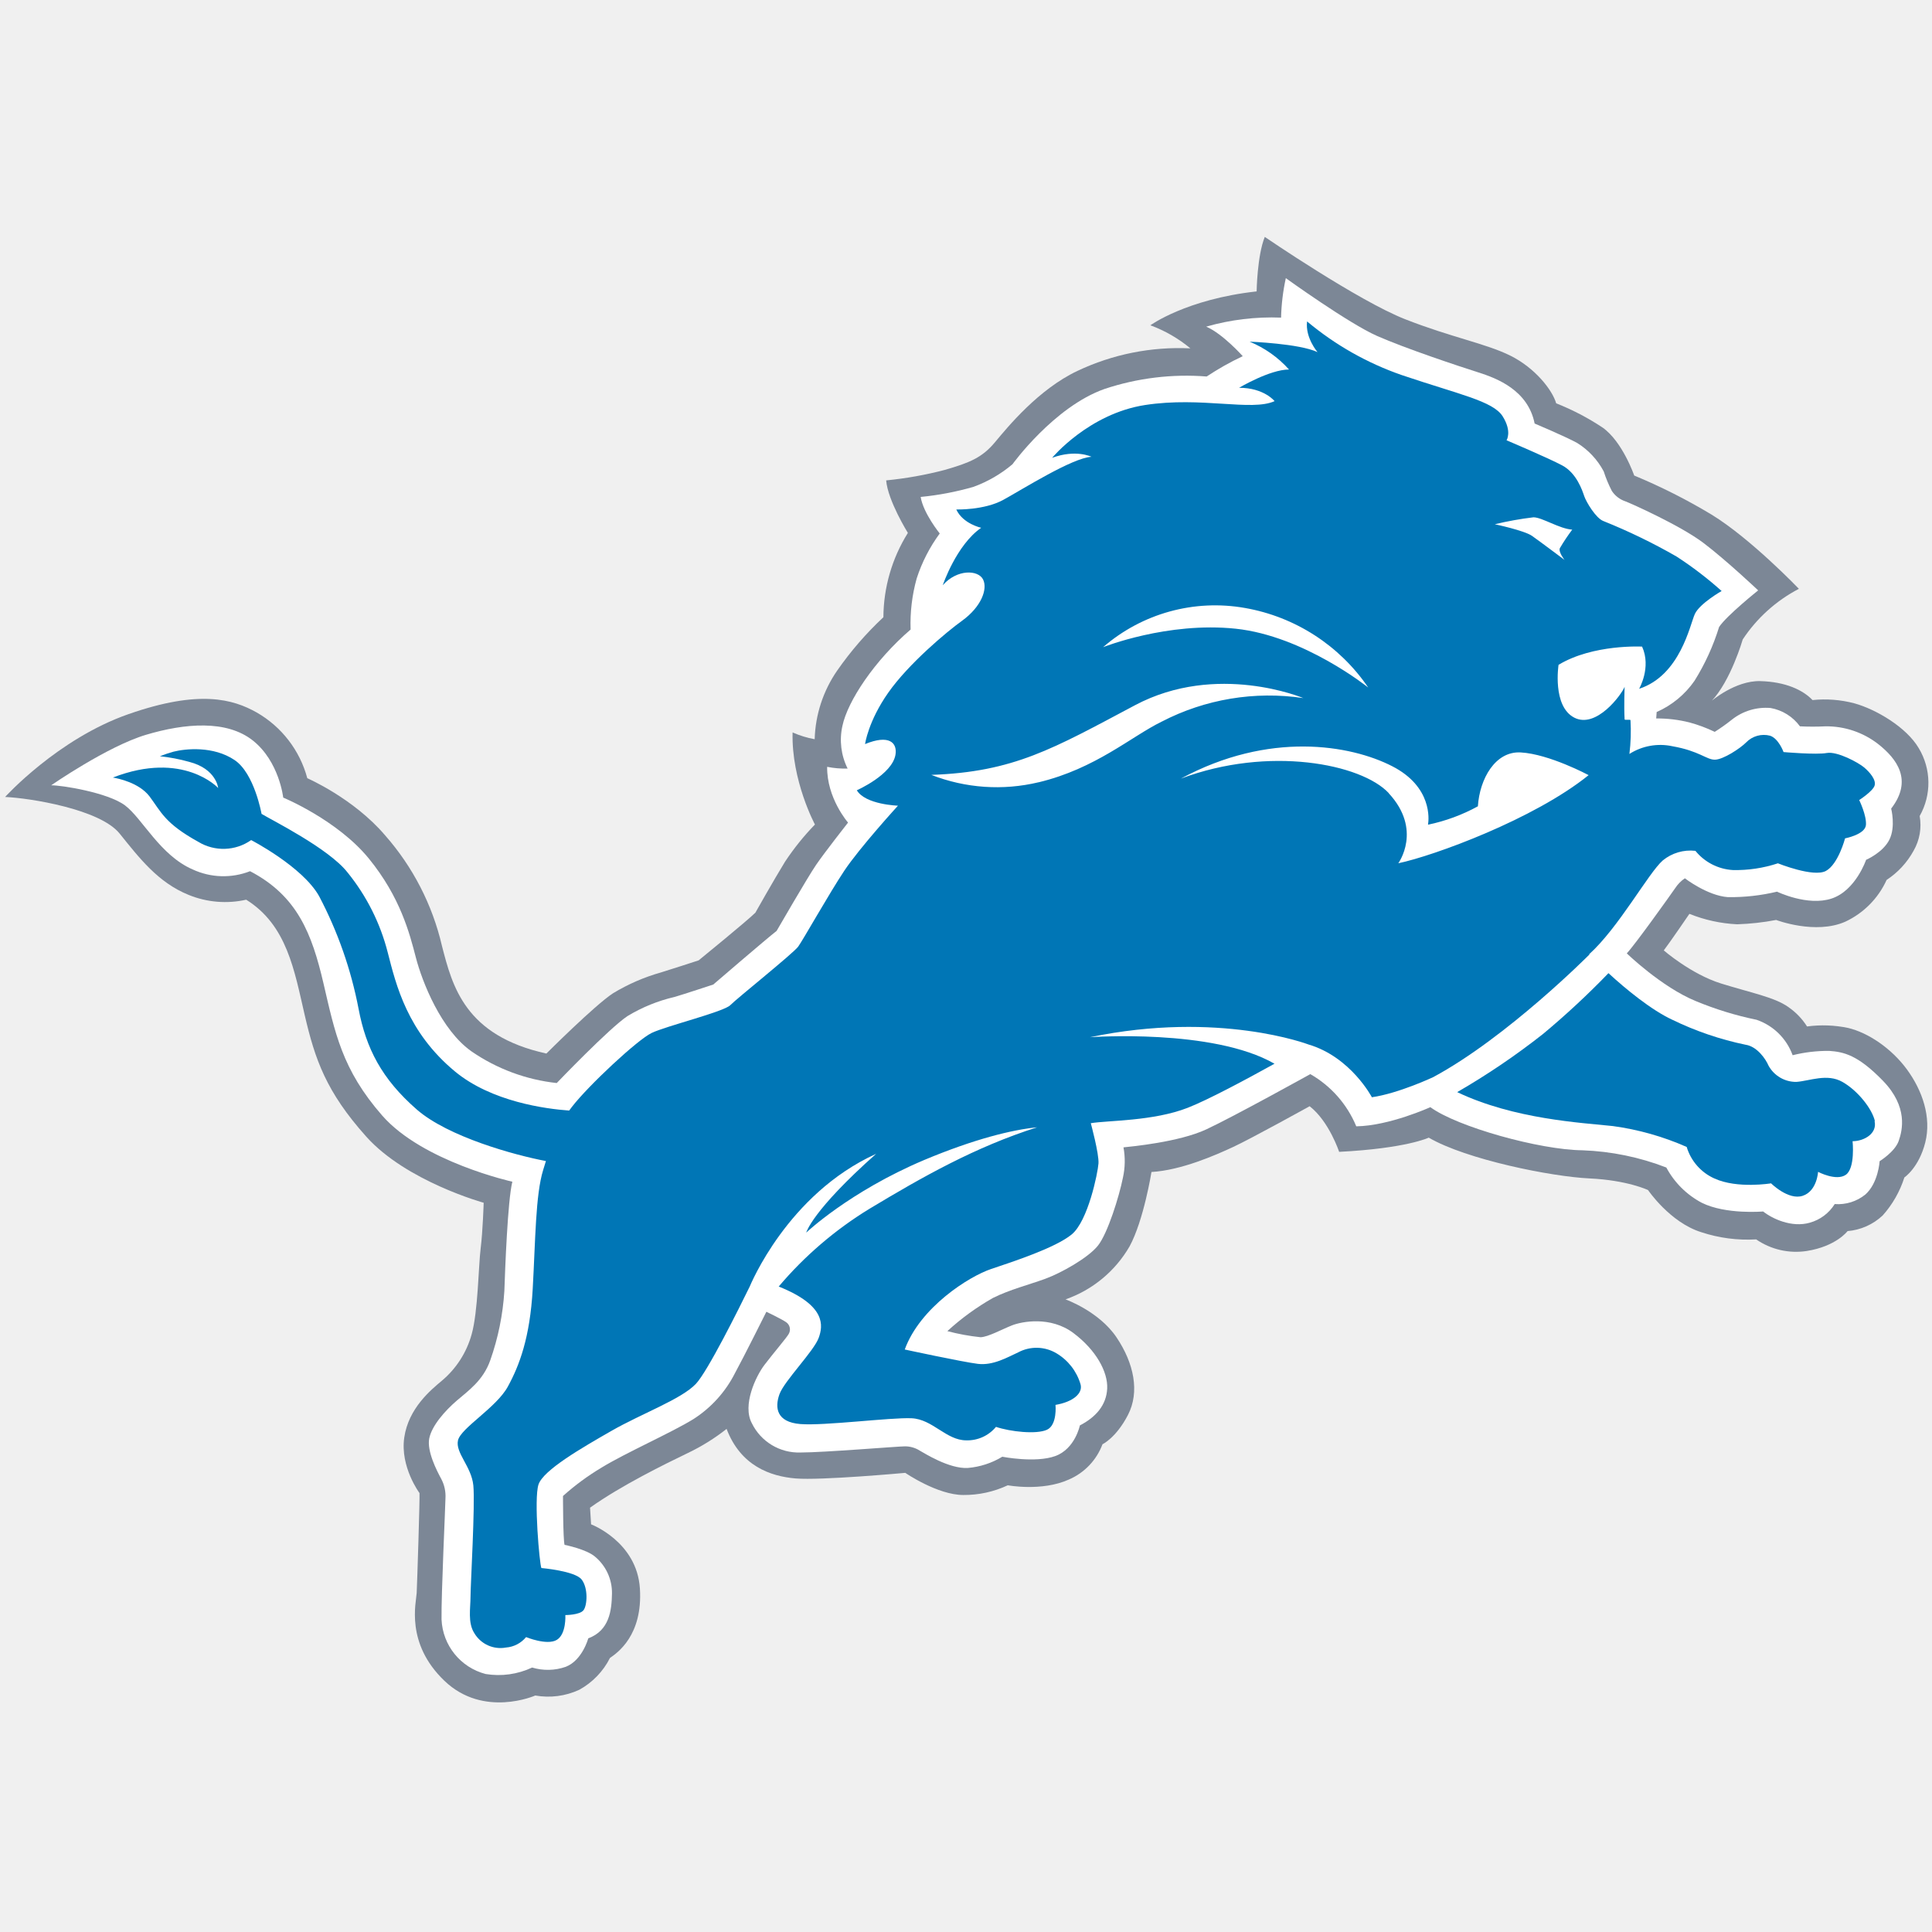
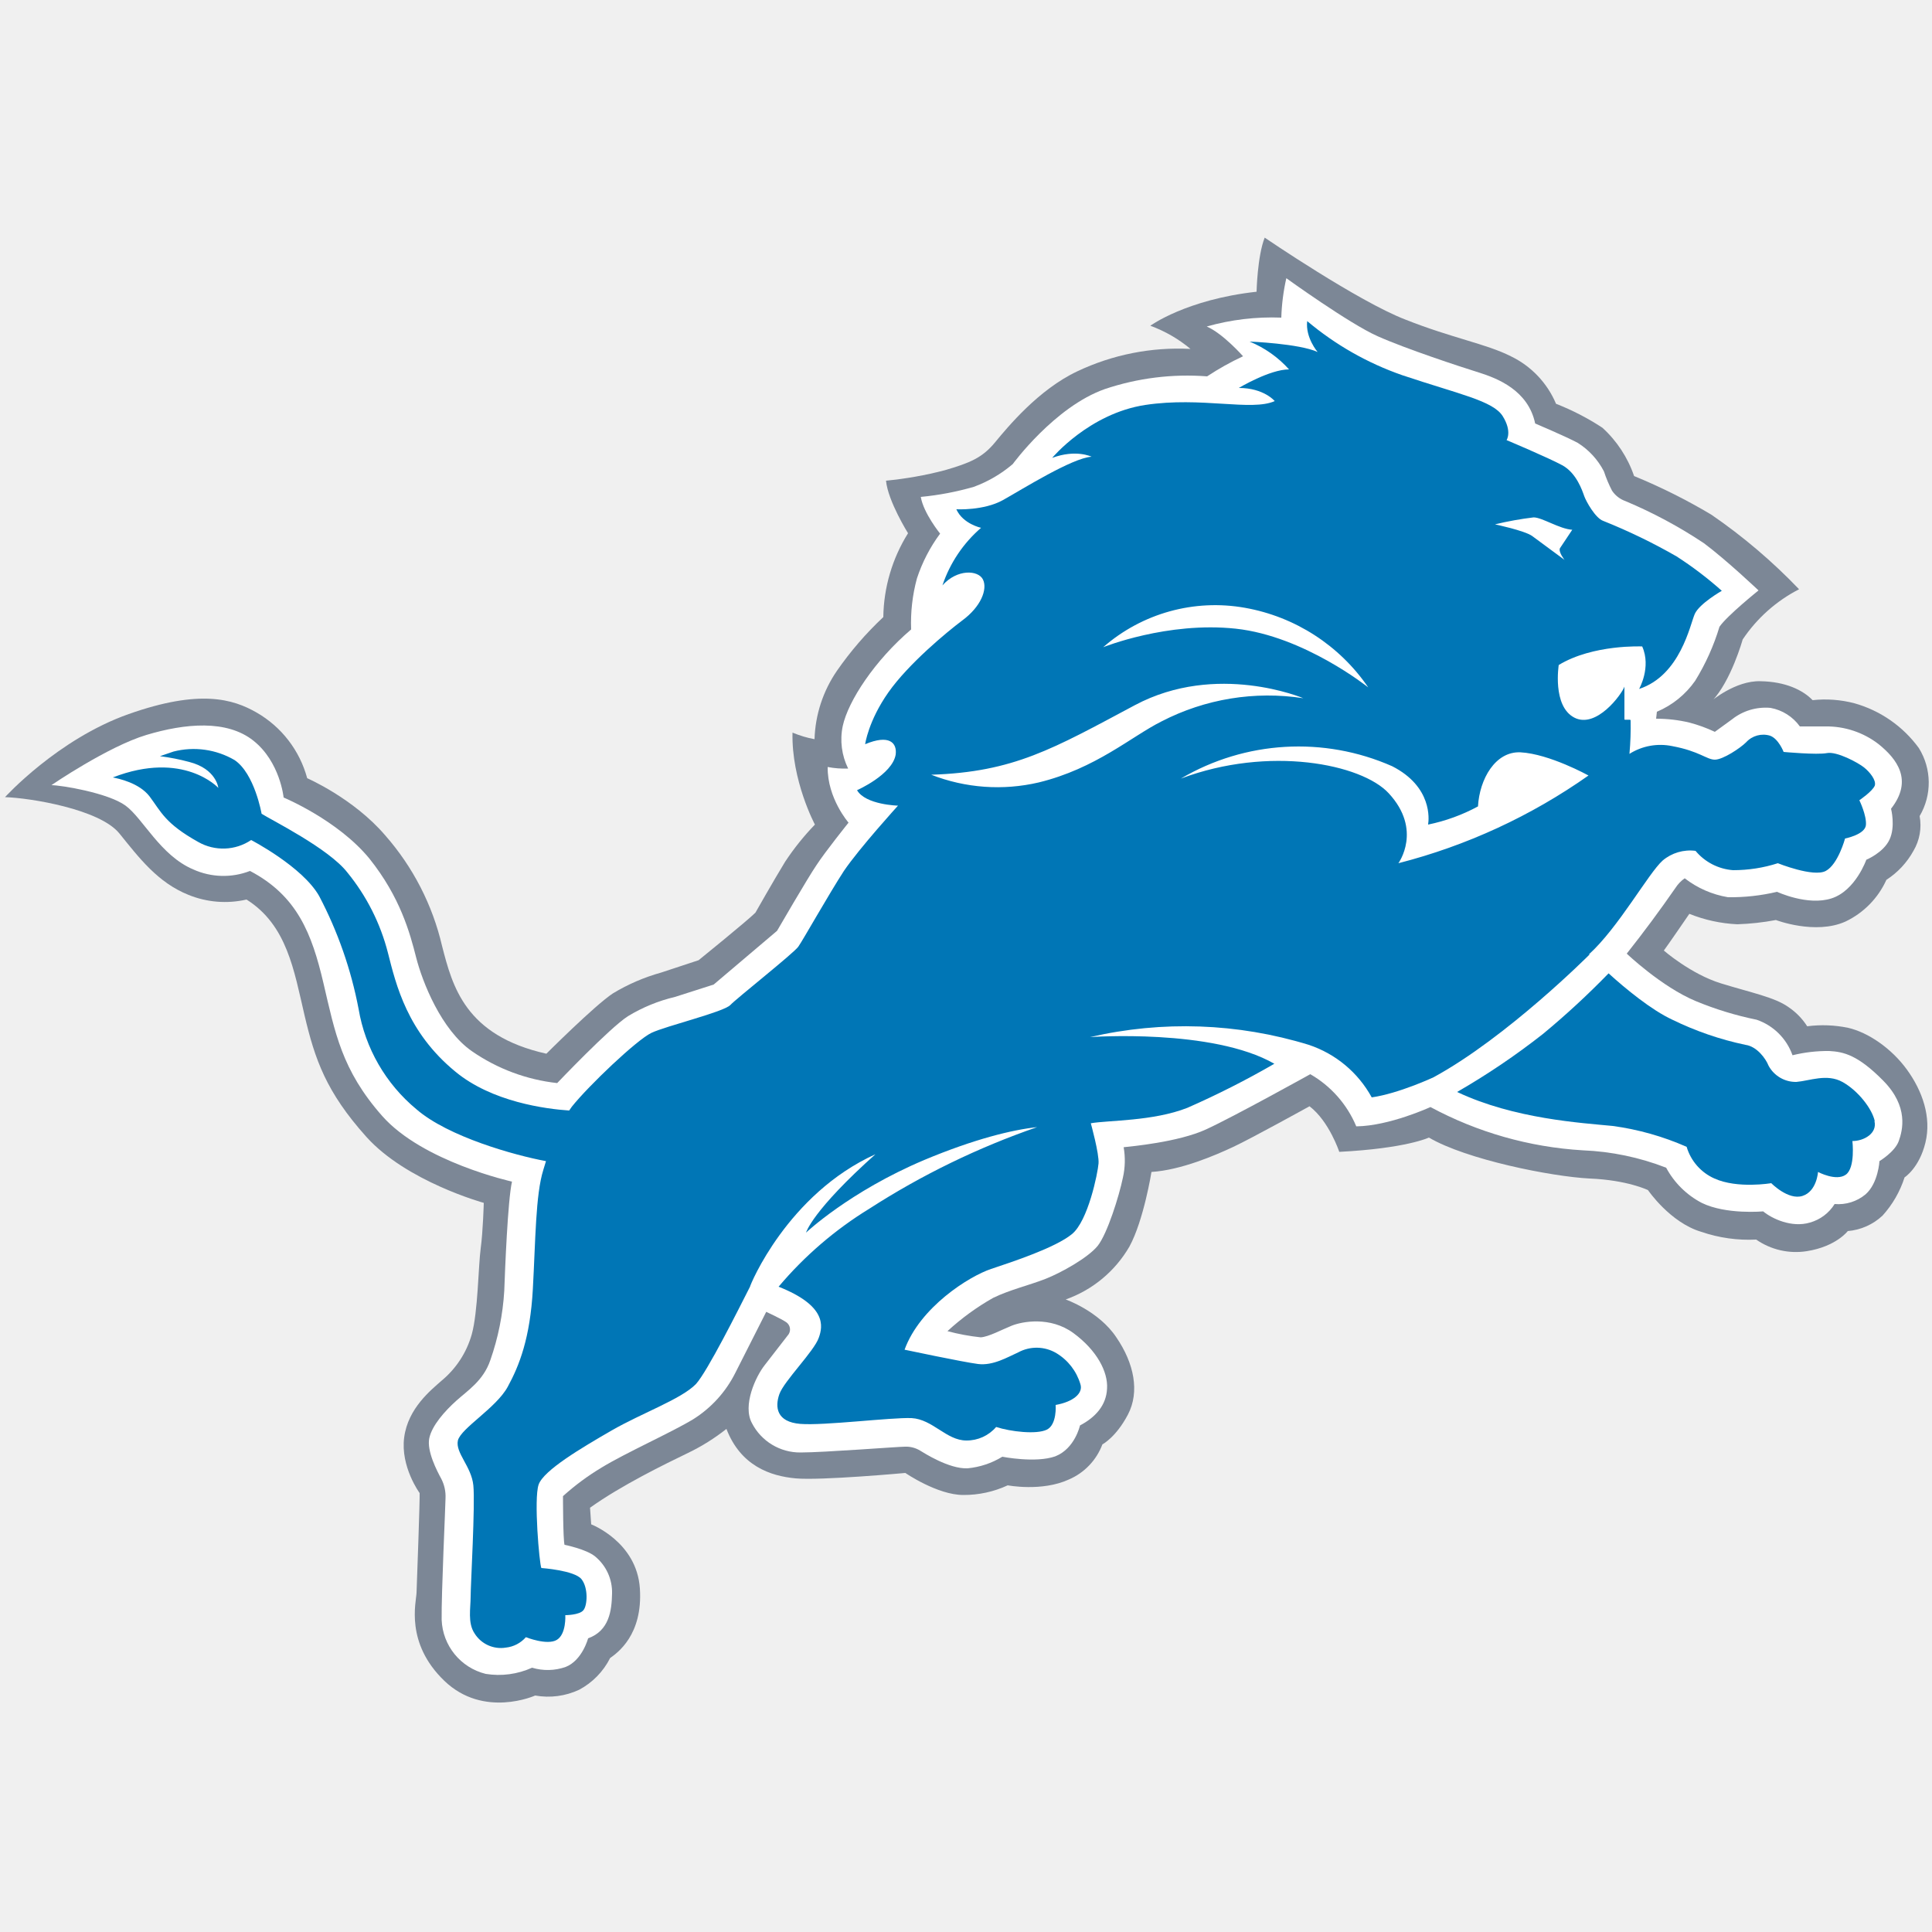
<svg xmlns="http://www.w3.org/2000/svg" viewBox="0 0 500 500">
-   <path fill="#7c8796" d="M442.824 181.501s6.23-5.404 12.744-5.228c6.513.175 11.027 2.283 13.513 4.904a30.2 30.2 0 0 1 10.81.838c5.636 1.553 13.514 6.201 16.677 11.605a17.4 17.4 0 0 1 .243 17.564 13.3 13.3 0 0 1-1.568 8.971 21.2 21.2 0 0 1-6.986 7.566 21.96 21.96 0 0 1-10.69 10.809c-7.743 3.431-17.905-.446-17.905-.446a64.6 64.6 0 0 1-10.094 1.121 37.9 37.9 0 0 1-12.352-2.702s-5.189 7.606-6.635 9.457c0 0 7.081 6.161 14.865 8.58 7.784 2.418 13.81 3.54 17.351 6.066a17.4 17.4 0 0 1 4.865 5.04 31.5 31.5 0 0 1 10.595.378c5.202 1.216 11.257 5.296 15.243 10.727s6.405 12.362 4.757 18.915-5.406 9.052-5.406 9.052a27.1 27.1 0 0 1-5.608 9.836 15.1 15.1 0 0 1-9.094 4.053s-2.933 3.945-10.568 5.148a18.18 18.18 0 0 1-13.081-3 38.3 38.3 0 0 1-14.216-1.864c-8.108-2.527-13.77-10.903-13.77-10.903s-5.325-2.554-15.163-3.013c-9.837-.46-31.81-4.864-41.594-10.552 0 0-5.757 2.783-23.19 3.675 0 0-2.58-7.863-7.635-11.808 0 0-14.986 8.309-19.716 10.511s-13.513 6.053-21.216 6.512c0 0-2 12.497-5.662 19.24a30.9 30.9 0 0 1-16.581 13.726s8.635 3.067 13.175 9.795c4.541 6.729 6.068 14.146 2.987 20.104s-6.595 7.593-6.595 7.593a16.05 16.05 0 0 1-8.743 9.147c-6.986 3.134-15.77 1.472-15.77 1.472a26.6 26.6 0 0 1-11.514 2.513c-6.662 0-15.013-5.728-15.013-5.728s-21.852 2-28.379 1.446-14.202-3.216-17.864-12.822a53 53 0 0 1-9.946 6.201c-5.96 2.878-17.27 8.404-25.392 14.186l.27 4.31s11.865 4.472 12.635 16.618c.77 12.147-5.865 16.66-7.743 17.956a19.35 19.35 0 0 1-7.946 8.242 19.15 19.15 0 0 1-11.392 1.486s-13.351 5.917-23.513-3.81-7.298-20.266-7.176-22.752.838-24.806.73-25.832c0 0-5.054-6.756-3.946-14.376s6.96-12.376 9.716-14.686a24.04 24.04 0 0 0 7.73-12.038c1.648-5.85 1.77-17.793 2.324-22.211s.784-11.822.784-11.822-20-5.512-30.392-17.118-13.27-19.996-15.933-31.48c-2.662-11.484-4.567-23.252-15.135-29.831a24.9 24.9 0 0 1-14.865-1.23c-7.96-3.202-12.824-9.606-17.905-15.902s-23.19-9.174-29.622-9.457c0 0 13.595-15.038 31.946-21.442 18.352-6.404 27.027-3.864 33.149-.432a27.9 27.9 0 0 1 13.108 17.023s11.96 5.175 20.149 14.794a65.8 65.8 0 0 1 14.702 28.603c2.703 10.51 5.987 23.224 27.027 27.858 0 0 12.487-12.483 17.23-15.59a50.3 50.3 0 0 1 12.433-5.405c1.702-.5 9.743-3.121 9.743-3.121s12.621-10.282 14.675-12.335c0 0 4.703-8.35 7.69-13.214a66.7 66.7 0 0 1 7.73-9.606s-6.122-11.376-5.784-23.832c1.829.81 3.748 1.4 5.716 1.756a32.84 32.84 0 0 1 5.797-17.726 86.5 86.5 0 0 1 11.987-13.848 41.55 41.55 0 0 1 6.337-21.82s-5.175-8.296-5.621-13.592a97 97 0 0 0 15.135-2.702c6.527-1.878 9.716-3.202 13.04-7.188 3.325-3.985 11.257-13.686 21.325-18.442a61.36 61.36 0 0 1 29.23-5.836 35.3 35.3 0 0 0-10.352-5.972s9.27-6.755 27.5-8.768c0 0 .135-9.242 2.108-14.105 0 0 24.217 16.564 36.365 21.32 12.149 4.755 20.987 6.295 27.284 9.457 6.297 3.161 10.743 8.782 11.77 12.294a64.5 64.5 0 0 1 11.987 6.256c5.189 3.648 8.202 12.43 8.202 12.43a151 151 0 0 1 19.987 10.092c10.149 6.188 22.635 19.226 22.635 19.226a39.1 39.1 0 0 0-14.54 13.105s-3.068 10.7-8.109 15.983" />
-   <path fill="#fff" d="M428.622 185.933c2.892-.02 5.775.325 8.58 1.026a37.6 37.6 0 0 1 6.568 2.446 50 50 0 0 0 4.46-3.175 14.14 14.14 0 0 1 9.986-3 12 12 0 0 1 7.608 4.743q3.305.165 6.608 0a21.8 21.8 0 0 1 13.73 4.66c4.69 3.73 8.973 9.256 3.27 16.633 0 0 1.217 4.674-.459 8.038-1.676 3.365-6.027 5.215-6.027 5.215s-2.703 7.972-8.932 10.025-14.122-1.783-14.122-1.783a51.7 51.7 0 0 1-12.703 1.419c-5.324-.379-11.148-4.878-11.148-4.878a9 9 0 0 0-2.487 2.527c-1.23 1.783-10.392 14.632-12.54 16.902 0 0 8.972 8.714 17.85 12.348a86.4 86.4 0 0 0 15.73 4.837 15.15 15.15 0 0 1 9.338 9.174 38 38 0 0 1 9.46-1.122c3.743.27 7.392 1.014 13.919 7.742s5.054 12.808 4.054 15.605c-1 2.796-4.92 5.201-4.92 5.201s-.323 5.634-3.688 8.62a11.22 11.22 0 0 1-7.933 2.473 11.1 11.1 0 0 1-6.446 4.823c-4.689 1.351-9.73-1.04-12.08-2.905 0 0-9.622.851-15.866-2.243a22.1 22.1 0 0 1-9.189-9.133 66.8 66.8 0 0 0-21.689-4.458c-11.027-.095-32.432-6.053-39.378-11.16 0 0-10.622 4.837-19.176 4.958a27.82 27.82 0 0 0-11.892-13.51s-19.824 10.997-26.932 14.307-19.595 4.459-21.42 4.648a19.7 19.7 0 0 1-.148 7.863c-.973 4.85-3.932 14.39-6.46 17.564-2.526 3.175-9.54 7.093-13.648 8.593s-9.243 2.81-13.514 4.945a64.4 64.4 0 0 0-11.81 8.593 56 56 0 0 0 8.608 1.58c1.986-.08 5.54-2.053 8.108-3.067 2.567-1.013 9.986-2.445 15.878 1.96s8.973 10.078 8.77 14.388c-.202 4.31-2.959 7.418-7.067 9.539 0 0-1.23 6.066-6.365 7.93-5.135 1.865-13.716.176-13.716.176a20.5 20.5 0 0 1-8.919 2.905c-4.851.284-11.392-3.918-12.419-4.472a7.14 7.14 0 0 0-3.838-1.122c-1.784 0-21.013 1.595-27.027 1.595a13.51 13.51 0 0 1-12.608-7.566c-2.527-4.675 1.014-12.16 3.27-15.119s5.798-7.12 6.244-7.957a2.283 2.283 0 0 0-.636-3.08c-1.216-.838-5.121-2.703-5.121-2.703s-5.906 11.835-8.108 15.848a30.4 30.4 0 0 1-10.811 11.957c-5.608 3.459-17.487 8.7-23.73 12.524a64.4 64.4 0 0 0-9.986 7.35s0 11.254.405 12.646c0 0 5.635 1.108 7.892 3.067a12.16 12.16 0 0 1 4.378 9.538c-.08 4.391-.662 9.553-6.135 11.593 0 0-1.527 5.688-5.824 7.363a14.04 14.04 0 0 1-8.703.19 20.5 20.5 0 0 1-12.04 1.674 15.27 15.27 0 0 1-11.406-14.105c-.094-6.458 1.014-29.79 1.014-31.304a9.55 9.55 0 0 0-1.108-5.12c-1.122-2.054-3.757-7.188-3.081-10.471.675-3.283 4.054-7.107 7.094-9.728s6.838-5.215 8.69-10.457a66.2 66.2 0 0 0 3.648-17.929c.19-5.498.851-23.44 2.068-28.29 0 0-23.19-5.148-33.663-17.105s-12.243-21.496-15.23-34.29-6.756-22.59-18.986-28.967a18.92 18.92 0 0 1-14.865-.46c-8.419-3.647-13-13.172-17.473-16.55s-16.689-5.283-19.135-5.215c0 0 14.54-10.093 24.554-13.079 10.014-2.985 20.852-3.918 27.662 1.5 6.811 5.418 7.838 14.754 7.838 14.754s14.027 5.796 22.162 15.78c8.136 9.985 10.541 19.334 12.163 25.603s6.527 18.78 14.432 24.319a48.05 48.05 0 0 0 22.027 8.174s13.649-14.254 18.324-17.334a41.7 41.7 0 0 1 12.163-4.945c2.256-.649 10.027-3.216 10.027-3.216s13.756-11.835 16.391-13.875c0 0 7.973-13.808 10.217-17.091 2.243-3.283 8.27-10.944 8.27-10.944s-5.514-6.296-5.405-14.429c1.743.35 3.52.5 5.297.446a16.6 16.6 0 0 1-1.351-11.025c1.35-6.444 8.297-16.915 17.648-24.954a43.7 43.7 0 0 1 1.581-13.24 40.9 40.9 0 0 1 5.96-11.62s-4.27-5.269-4.933-9.457a75.4 75.4 0 0 0 13.662-2.608 33.4 33.4 0 0 0 10.095-5.85s10.73-14.861 23.81-19.482a67 67 0 0 1 26.447-3.229 72 72 0 0 1 9.338-5.256s-5.19-5.836-9.46-7.647a61.7 61.7 0 0 1 19.379-2.337 54 54 0 0 1 1.23-10.214s16.215 11.687 23.58 14.943 21.473 7.944 26.257 9.457 12.838 4.594 14.554 13.227c0 0 7.852 3.31 10.96 4.999a19.3 19.3 0 0 1 6.919 7.39 33 33 0 0 0 2.094 5.04 6.76 6.76 0 0 0 3.5 2.702c1.351.486 14.297 6.269 20.27 10.808 5.973 4.54 14.109 12.241 14.109 12.241s-8.109 6.472-10.109 9.458a59.3 59.3 0 0 1-6.35 13.915 23.4 23.4 0 0 1-9.812 8.107z" />
-   <path fill="#0076b6" d="M411.23 247c7.702-6.944 15.392-21.09 19.094-24.318a11.3 11.3 0 0 1 8.446-2.486 13.5 13.5 0 0 0 9.69 4.972c3.958.09 7.902-.5 11.662-1.743 0 0 9.202 3.715 12.419 1.972 3.216-1.743 4.959-8.43 4.959-8.43s5.216-.987 5.405-3.473-1.743-6.444-1.743-6.444 3.487-2.243 3.973-3.716c.487-1.472-1.23-3.485-2.703-4.728s-6.946-4.23-9.675-3.73-11.176-.242-11.176-.242-1.243-3.473-3.473-4.23a6.37 6.37 0 0 0-6.216 1.744c-1.487 1.5-5.933 4.458-8.108 4.458s-3.987-2.243-10.92-3.472a14.87 14.87 0 0 0-11.175 1.986c.358-2.89.453-5.807.284-8.714 0-.311-1.473.067-1.527-.244-.19-3.39 0-8.417 0-8.417-.757 1.986-7.324 10.944-13.04 7.971-5.717-2.972-4.055-13.659-4.055-13.659 8.946-5.404 21.622-4.715 21.622-4.715 2.446 5.404-.77 10.917-.77 10.917 10.675-3.473 13.162-16.618 14.419-19.348 1.256-2.729 6.932-5.958 6.932-5.958a94 94 0 0 0-11.676-8.93 150 150 0 0 0-18.919-9.174c-1.973-.743-4.459-4.972-4.959-6.445s-1.973-5.971-5.703-7.957-14.405-6.499-14.405-6.499 1.486-2.23-1-6.201c-2.487-3.973-11.433-5.702-26.068-10.66a77.9 77.9 0 0 1-24.554-13.903c-.513 4.23 2.703 7.945 2.703 7.945-4.73-2.23-17.568-2.703-17.568-2.703a28 28 0 0 1 10.19 7.202c-4.96 0-12.92 4.728-12.92 4.728 6.46 0 9.19 3.459 9.19 3.459-5.96 2.702-18.92-1.243-33.5 1-14.581 2.243-24.068 13.659-24.068 13.659 6.203-2.256 10.176-.257 10.176-.257-4.946.257-17.865 8.431-22.824 11.147-4.96 2.715-12.163 2.486-12.163 2.486 1.717 3.729 6.446 4.742 6.446 4.742-6.446 4.458-9.946 14.862-9.946 14.862 3.73-4.23 9.19-3.986 10.433-1.487s-.473 7.08-5.405 10.66c-4.055 2.905-13.892 11.174-19.122 18.618s-6.014 13.321-6.014 13.321c6.23-2.553 8.352-.35 7.879 2.703-.825 5.215-10.014 9.254-10.014 9.254 2.23 3.73 10.649 3.986 10.649 3.986s-9.946 10.903-13.906 16.861c-3.959 5.958-10.662 17.888-11.918 19.618-1.257 1.729-15.879 13.416-17.568 15.145-1.69 1.73-16.649 5.404-20.365 7.201s-16.378 13.632-20.594 19.09c-.257.339-.5.663-.744.987-6.027-.432-20.04-2.256-29.54-10.106-12.365-10.241-15.257-22.428-17.392-30.737a54 54 0 0 0-10.446-20.806c-4.838-6.188-19.716-13.592-22.23-15.132 0 0-1.838-10.457-6.96-13.916-5.5-3.715-12.729-2.959-15.797-2.189a35 35 0 0 0-3.554 1.19c2.573.27 5.118.757 7.608 1.459 7.014 1.81 7.473 6.755 7.473 6.755s-9.013-9.782-27.243-2.702c1.446.243 6.757 1.35 9.46 4.85 3.04 4.053 3.946 6.985 12.635 11.781A12.49 12.49 0 0 0 65 217.412s13.257 6.85 17.568 14.484a104.8 104.8 0 0 1 10.23 29.183c1.932 10.24 6 18.158 15.08 26.075 8.108 7.066 25.338 11.809 33.406 13.322-.216.756-.46 1.513-.716 2.324-1.987 6.444-1.987 18.117-2.703 30.777s-3.46 19.834-6.446 25.292c-2.987 5.458-12.162 10.687-12.892 13.902-.73 3.216 3.487 6.756 3.973 11.66s-.73 25.805-.73 28.778-.756 6.755.987 9.457a7.85 7.85 0 0 0 8.189 3.715 7.47 7.47 0 0 0 5.203-2.702s5.405 2.23 7.932.73 2.23-6.431 2.23-6.431 3.73 0 4.703-1.257c.972-1.256 1.243-5.715-.487-7.944s-10.419-2.972-10.419-2.972c-.473-1.014-1.986-17.875-.743-21.617s11.162-9.458 18.919-13.903 18.108-8.187 21.824-12.16c3.04-3.228 11.027-19.265 13.906-25.143.175-.364 9.743-23.9 32.635-34.33l.175-.122C210.081 313.392 208.65 319 208.65 319s11.148-10.592 30.527-18.793c12.892-5.405 22.77-7.837 29.216-8.458-15.987 5.08-29.622 12.808-43.365 21.077a97 97 0 0 0-23.5 20.13c12.392 4.932 11.446 10.214 10.365 13.24-1.243 3.487-8.933 11.174-10.176 14.646s-.757 7.202 5.406 7.701c6.162.5 23.337-1.742 28.797-1.5 5.46.244 8.932 5.716 14.149 5.716a9.6 9.6 0 0 0 7.689-3.486c3.73 1.257 10.432 1.986 13.175.757s2.23-6.445 2.23-6.445c4.487-.757 7.203-2.986 6.46-5.404a13.88 13.88 0 0 0-6.203-7.944 10.07 10.07 0 0 0-9.919-.244c-2.703 1.23-6.46 3.46-10.432 2.973s-18.92-3.716-18.92-3.716c3.974-10.916 16.636-18.915 22.352-20.833 5.716-1.919 16.622-5.472 20.851-8.944 4.23-3.472 6.757-15.902 6.933-18.375.175-2.472-1.987-10.416-1.987-10.416 4.487-.743 16.135-.5 25.081-3.986 5.27-2.054 15.19-7.377 22.46-11.403-15.946-9.187-47.757-6.863-47.757-6.863 33.446-6.958 56.581 1.891 56.581 1.891 10.92 3.23 16.379 13.646 16.379 13.646 6.945-1 15.891-5.215 15.891-5.215 19.19-10.336 40.446-31.764 40.446-31.764m-14.513-113.11c2.216 0 6.757 2.999 10.027 3.188a52 52 0 0 0-3.216 4.823c-.379 1 1.216 3.013 1.216 3.013s-6.406-4.81-8.406-6.215-9.635-3.013-9.635-3.013a87 87 0 0 1 10.014-1.797m-74.662 23.468a48.77 48.77 0 0 1 31.892 20.59s-16.609-13.362-34.298-15.226-34.324 4.783-34.324 4.783a44.25 44.25 0 0 1 36.73-10.147m-53.446 45.112a46.46 46.46 0 0 1-27.73-1.918c21.365-.757 31.487-6.756 52.703-18.024 21.216-11.267 43.567-1.85 43.567-1.85a60.3 60.3 0 0 0-36.675 6.106c-7.838 3.824-17.095 12.16-31.825 15.686m90.622 2.81c-7.095-7.606-31.081-12.321-53.824-3.756 22.797-12.335 43.905-8.768 54.73-3.202 10.364 5.31 9.459 13.835 9.256 14.984q.015.067 0 .135a46.5 46.5 0 0 0 12.892-4.756c.46-7.107 4.5-14.321 11.095-13.943 7.391.419 17.567 5.877 17.567 5.877-14.149 11.417-40.094 20.888-49.257 22.806 0 0 6.325-8.647-2.486-18.131" />
-   <path fill="#0076b6" d="M485.23 290.167c-.73-3.229-4.46-7.93-8.42-10.173s-8.432-.257-11.905 0a8.11 8.11 0 0 1-7.216-4.216c-.73-1.729-2.973-4.972-5.946-5.404a81 81 0 0 1-18.919-6.444c-5.473-2.527-12.162-8.026-16.554-12.079a212 212 0 0 1-16.919 15.726 186.6 186.6 0 0 1-22.23 15.065c14.757 7.039 32.203 7.917 40.284 8.782a71 71 0 0 1 19.109 5.404 13.04 13.04 0 0 0 7.202 8.174c5.933 2.702 14.635 1.243 14.635 1.243s4.473 4.458 8.19 3.229 3.973-6.201 3.973-6.201 4.716 2.486 7.189.756 1.743-8.687 1.743-8.687c2.973 0 6.446-1.986 5.69-5.215" />
+   <path fill="#7c8796" d="M442.8 181.5s6.3-5.4 12.8-5.2c6.5.1 11 2.3 13.5 4.9a30 30 0 0 1 10.8.8 31 31 0 0 1 16.7 11.6 17 17 0 0 1 .2 17.6 13 13 0 0 1-1.6 9 21 21 0 0 1-7 7.5 22 22 0 0 1-10.6 10.8c-7.8 3.5-18-.4-18-.4a65 65 0 0 1-10 1.1 38 38 0 0 1-12.4-2.7s-5.2 7.6-6.6 9.5c0 0 7 6.1 14.8 8.5s13.9 3.6 17.4 6.1a17 17 0 0 1 4.9 5 32 32 0 0 1 10.6.4c5.2 1.2 11.2 5.3 15.2 10.8s6.4 12.3 4.8 18.9-5.4 9-5.4 9a27 27 0 0 1-5.7 9.9 15 15 0 0 1-9 4s-3 4-10.6 5.2a18 18 0 0 1-13.1-3 38 38 0 0 1-14.2-2c-8.1-2.4-13.8-10.8-13.8-10.8s-5.3-2.6-15.1-3c-9.9-.5-31.9-4.9-41.6-10.6 0 0-5.8 2.8-23.2 3.7 0 0-2.6-7.9-7.7-11.8 0 0-15 8.3-19.7 10.5s-13.5 6-21.2 6.5c0 0-2 12.5-5.7 19.3a31 31 0 0 1-16.5 13.7s8.6 3 13.1 9.8c4.6 6.7 6.1 14.1 3 20s-6.6 7.7-6.6 7.7a16 16 0 0 1-8.7 9.1c-7 3.2-15.8 1.5-15.8 1.5a27 27 0 0 1-11.5 2.5c-6.7 0-15-5.7-15-5.7s-21.9 2-28.4 1.4-14.2-3.2-17.9-12.8a53 53 0 0 1-9.9 6.2c-6 2.9-17.3 8.4-25.4 14.2l.3 4.3s11.8 4.5 12.6 16.6-5.9 16.7-7.7 18a19 19 0 0 1-8 8.2 19 19 0 0 1-11.4 1.5s-13.3 6-23.5-3.8-7.3-20.3-7.2-22.8.9-24.8.8-25.8c0 0-5-6.8-4-14.4s7-12.3 9.7-14.7a24 24 0 0 0 7.8-12c1.6-5.8 1.7-17.8 2.3-22.2s.8-11.8.8-11.8-20-5.5-30.4-17.1-13.3-20-16-31.5-4.5-23.3-15-29.9a25 25 0 0 1-15-1.2c-8-3.2-12.8-9.6-17.9-15.9s-23.1-9.2-29.6-9.4c0 0 13.6-15 32-21.5s27-3.9 33.1-.4a28 28 0 0 1 13.1 17s12 5.2 20.2 14.8a66 66 0 0 1 14.7 28.6c2.7 10.5 6 23.2 27 27.9 0 0 12.5-12.5 17.2-15.6a50 50 0 0 1 12.5-5.4l9.7-3.2s12.6-10.2 14.7-12.3c0 0 4.7-8.3 7.7-13.2a67 67 0 0 1 7.7-9.6s-6.1-11.4-5.8-23.8q2.9 1.2 5.7 1.7a33 33 0 0 1 5.8-17.7 87 87 0 0 1 12-13.9A42 42 0 0 1 235 138s-5.2-8.3-5.7-13.6a97 97 0 0 0 15.2-2.7c6.5-1.9 9.7-3.2 13-7.2s11.3-13.7 21.3-18.4a61 61 0 0 1 29.3-5.8 35 35 0 0 0-10.4-6s9.3-6.8 27.5-8.8c0 0 .2-9.2 2.1-14 0 0 24.2 16.5 36.4 21.2 12.1 4.8 21 6.3 27.3 9.5a24 24 0 0 1 11.7 12.3 65 65 0 0 1 12 6.2 30 30 0 0 1 8.2 12.5 151 151 0 0 1 20 10 145 145 0 0 1 22.7 19.3 39 39 0 0 0-14.6 13s-3 10.8-8 16" />
+   <path fill="#fff" d="M428.6 186q4.4 0 8.6 1a38 38 0 0 1 6.6 2.4l4.4-3.2a14 14 0 0 1 10-3 12 12 0 0 1 7.6 4.8h6.6a22 22 0 0 1 13.8 4.6c4.7 3.8 9 9.3 3.2 16.7 0 0 1.2 4.6-.4 8s-6 5.2-6 5.2-2.8 8-9 10-14.1-1.7-14.1-1.7a52 52 0 0 1-12.7 1.4 25 25 0 0 1-11.2-4.9 9 9 0 0 0-2.4 2.5 330 330 0 0 1-12.6 17s9 8.6 17.9 12.3a86 86 0 0 0 15.7 4.8 15 15 0 0 1 9.3 9.2 38 38 0 0 1 9.5-1.1c3.7.2 7.4 1 14 7.7s5 12.8 4 15.6-5 5.2-5 5.2-.3 5.7-3.6 8.6a11 11 0 0 1-8 2.5 11 11 0 0 1-6.4 4.8c-4.7 1.4-9.8-1-12.1-2.9 0 0-9.6.9-15.9-2.2a22 22 0 0 1-9.2-9.1 67 67 0 0 0-21.6-4.5 95 95 0 0 1-39.4-11.2s-10.6 4.9-19.2 5a28 28 0 0 0-11.9-13.5s-19.8 11-27 14.3-19.5 4.4-21.3 4.6a20 20 0 0 1-.2 7.9c-1 4.8-4 14.4-6.5 17.6-2.5 3.1-9.5 7-13.6 8.6s-9.2 2.8-13.5 4.9a64 64 0 0 0-11.8 8.6 56 56 0 0 0 8.6 1.6c2-.1 5.5-2 8-3 2.7-1.1 10-2.5 16 1.9s9 10 8.7 14.4c-.2 4.3-3 7.4-7 9.5 0 0-1.3 6-6.4 8-5.1 1.8-13.7.1-13.7.1a21 21 0 0 1-9 3c-4.8.2-11.3-4-12.3-4.6a7 7 0 0 0-3.9-1c-1.8 0-21 1.5-27 1.5a14 14 0 0 1-12.6-7.6c-2.5-4.6 1-12.1 3.3-15l6.2-8a2.3 2.3 0 0 0-.6-3.1c-1.3-.9-5.2-2.7-5.2-2.7l-8 15.8a30 30 0 0 1-10.9 12c-5.6 3.4-17.5 8.7-23.7 12.5a64 64 0 0 0-10 7.4s0 11.2.4 12.6c0 0 5.6 1.1 7.9 3a12 12 0 0 1 4.4 9.6c-.1 4.4-.7 9.6-6.2 11.6 0 0-1.5 5.7-5.8 7.4a14 14 0 0 1-8.7.2 21 21 0 0 1-12 1.6 15 15 0 0 1-11.4-14c-.1-6.5 1-29.9 1-31.4a10 10 0 0 0-1.1-5.1c-1.1-2-3.8-7.2-3.1-10.5s4-7 7-9.7 7-5.2 8.8-10.5a66 66 0 0 0 3.6-17.9c.2-5.5.9-23.4 2-28.3 0 0-23.1-5.1-33.6-17s-12.2-21.6-15.2-34.4-6.8-22.6-19-29A19 19 0 0 1 50 225c-8.5-3.6-13-13.2-17.5-16.5s-16.7-5.3-19.2-5.3c0 0 14.6-10 24.6-13s20.8-4 27.7 1.5 7.8 14.7 7.8 14.7 14 5.8 22.2 15.8c8 10 10.5 19.3 12.1 25.6s6.5 18.8 14.5 24.3a48 48 0 0 0 22 8.2s13.6-14.3 18.3-17.3a42 42 0 0 1 12.2-5l10-3.2 16.4-13.9s8-13.8 10.2-17c2.2-3.4 8.3-11 8.3-11s-5.5-6.3-5.4-14.4q2.6.5 5.3.4a17 17 0 0 1-1.4-11c1.4-6.5 8.3-17 17.7-25a44 44 0 0 1 1.5-13.2 41 41 0 0 1 6-11.6s-4.3-5.3-5-9.5A75 75 0 0 0 252 126a33 33 0 0 0 10.1-5.9s10.8-14.8 23.8-19.4a67 67 0 0 1 26.5-3.3 72 72 0 0 1 9.3-5.2s-5.2-5.9-9.4-7.7a62 62 0 0 1 19.3-2.3 54 54 0 0 1 1.3-10.2s16.2 11.7 23.6 15 21.4 7.9 26.2 9.4 12.8 4.6 14.6 13.2c0 0 7.8 3.3 11 5a19 19 0 0 1 6.8 7.4 33 33 0 0 0 2.1 5 7 7 0 0 0 3.5 2.7 121 121 0 0 1 20.3 10.9c6 4.5 14.1 12.2 14.1 12.2s-8.1 6.5-10.1 9.4a59 59 0 0 1-6.3 14 23 23 0 0 1-9.9 8z" />
+   <path fill="#0076b6" d="M411.2 247c7.7-7 15.4-21 19.1-24.3a11 11 0 0 1 8.5-2.5 14 14 0 0 0 9.7 5q6 0 11.6-1.8s9.2 3.7 12.4 2 5-8.4 5-8.4 5.2-1 5.4-3.5-1.7-6.4-1.7-6.4 3.4-2.3 4-3.8c.4-1.4-1.3-3.5-2.8-4.7s-7-4.2-9.6-3.7-11.2-.3-11.2-.3-1.3-3.4-3.5-4.2a6 6 0 0 0-6.2 1.7c-1.5 1.5-6 4.5-8.1 4.5s-4-2.2-11-3.5a15 15 0 0 0-11.1 2q.4-4.4.3-8.7c0-.3-1.5 0-1.6-.2v-8.5c-.7 2-7.3 11-13 8s-4-13.6-4-13.6c8.9-5.4 21.6-4.8 21.6-4.8 2.4 5.4-.8 11-.8 11 10.7-3.5 13.2-16.7 14.4-19.4s7-6 7-6a94 94 0 0 0-11.7-8.9 150 150 0 0 0-19-9.2c-2-.7-4.4-5-4.9-6.4s-2-6-5.7-8-14.4-6.5-14.4-6.5 1.5-2.2-1-6.2-11.4-5.7-26-10.6a78 78 0 0 1-24.6-14c-.5 4.3 2.7 8 2.7 8-4.8-2.2-17.6-2.7-17.6-2.7a28 28 0 0 1 10.2 7.2c-5 0-13 4.8-13 4.8 6.5 0 9.3 3.4 9.3 3.4-6 2.7-19-1.2-33.5 1s-24.1 13.7-24.1 13.7c6.2-2.3 10.2-.3 10.2-.3-5 .3-17.9 8.4-22.9 11.2s-12.1 2.4-12.1 2.4c1.7 3.8 6.4 4.8 6.4 4.8a34 34 0 0 0-10 14.9c3.8-4.3 9.3-4 10.5-1.5s-.5 7-5.4 10.6c-4 3-13.9 11.2-19.1 18.6s-6 13.4-6 13.4c6.2-2.6 8.3-.4 7.9 2.7-.9 5.2-10 9.2-10 9.2 2.2 3.8 10.6 4 10.6 4s-10 11-14 16.9c-3.9 6-10.6 17.9-11.8 19.6s-16 13.4-17.6 15.1c-1.7 1.8-16.6 5.4-20.4 7.2S152.3 281 148 286.4l-.7 1c-6-.4-20-2.2-29.5-10.1-12.4-10.2-15.3-22.4-17.4-30.7a54 54 0 0 0-10.5-20.8c-4.8-6.2-19.7-13.6-22.2-15.2 0 0-1.8-10.4-7-13.9a21 21 0 0 0-15.8-2.2l-3.5 1.2q3.9.5 7.6 1.5c7 1.8 7.5 6.7 7.5 6.7s-9-9.8-27.3-2.7c1.5.3 6.8 1.4 9.5 4.9 3 4 4 7 12.6 11.8a13 13 0 0 0 13.7-.5s13.3 6.9 17.6 14.5a105 105 0 0 1 10.2 29.2 43 43 0 0 0 15 26c8.2 7.1 25.4 11.9 33.5 13.4l-.7 2.3c-2 6.4-2 18.1-2.7 30.8s-3.5 19.8-6.5 25.3-12.1 10.7-12.9 13.9c-.7 3.2 3.5 6.7 4 11.6s-.7 25.8-.7 28.8-.8 6.8 1 9.5a8 8 0 0 0 8.1 3.7 8 8 0 0 0 5.2-2.7s5.5 2.2 8 .7 2.2-6.4 2.2-6.4 3.7 0 4.7-1.3c1-1.2 1.3-5.7-.5-8s-10.4-2.9-10.4-2.9c-.5-1-2-17.9-.7-21.6s11.1-9.5 18.9-14 18-8.1 21.8-12c3-3.3 11-19.3 14-25.2 0-.4 9.7-24 32.5-34.3l.2-.2c-16.7 14.9-18.2 20.5-18.2 20.5s11.2-10.6 30.6-18.8c12.9-5.4 22.7-7.8 29.2-8.5a202 202 0 0 0-43.4 21.1 97 97 0 0 0-23.5 20.2c12.4 4.9 11.5 10.2 10.4 13.2-1.2 3.5-9 11.2-10.2 14.6s-.7 7.2 5.4 7.7 23.4-1.7 28.8-1.5c5.5.3 9 5.8 14.2 5.8a10 10 0 0 0 7.7-3.5c3.7 1.2 10.4 2 13.1.7s2.3-6.4 2.3-6.4c4.5-.8 7.2-3 6.4-5.4a14 14 0 0 0-6.2-8 10 10 0 0 0-9.9-.2c-2.7 1.2-6.5 3.5-10.4 3s-19-3.7-19-3.7c4-11 16.7-19 22.4-20.9s16.6-5.5 20.9-9c4.2-3.4 6.7-15.8 6.9-18.3s-2-10.4-2-10.4c4.5-.8 16.1-.5 25-4a228 228 0 0 0 22.5-11.4c-16-9.2-47.7-6.9-47.7-6.9a109 109 0 0 1 56.6 2A29 29 0 0 1 355 284c7-1 16-5.2 16-5.2 19.1-10.4 40.4-31.8 40.4-31.8m-14.5-113.1c2.2 0 6.7 3 10 3.2l-3.2 4.8c-.4 1 1.2 3 1.2 3l-8.4-6.2c-2-1.4-9.6-3-9.6-3a87 87 0 0 1 10-1.8m-74.7 23.4a49 49 0 0 1 31.9 20.6s-16.6-13.3-34.3-15.2-34.3 4.8-34.3 4.8a44 44 0 0 1 36.7-10.2m-53.4 45.2a47 47 0 0 1-27.8-2c21.4-.7 31.5-6.7 52.7-18s43.6-1.8 43.6-1.8a60 60 0 0 0-36.7 6c-7.8 3.9-17 12.2-31.8 15.8m90.6 2.8c-7-7.6-31-12.4-53.8-3.8a60 60 0 0 1 54.7-3.2c10.4 5.3 9.5 13.8 9.3 15v.1a47 47 0 0 0 12.9-4.7c.4-7.1 4.5-14.3 11-14 7.5.4 17.6 6 17.6 6a150 150 0 0 1-49.2 22.7s6.3-8.6-2.5-18.1" />
+   <path fill="#0076b6" d="M485.2 290.2c-.7-3.3-4.4-8-8.4-10.2s-8.4-.3-11.9 0a8 8 0 0 1-7.2-4.2c-.7-1.8-3-5-6-5.4a81 81 0 0 1-18.9-6.5c-5.4-2.5-12.1-8-16.5-12a212 212 0 0 1-17 15.7 187 187 0 0 1-22.2 15c14.8 7 32.2 8 40.3 8.8a71 71 0 0 1 19.1 5.4 13 13 0 0 0 7.2 8.2c6 2.7 14.7 1.2 14.7 1.2s4.4 4.5 8.1 3.3 4-6.2 4-6.2 4.7 2.5 7.2.7 1.7-8.7 1.7-8.7c3 0 6.5-2 5.7-5.2" />
</svg>
